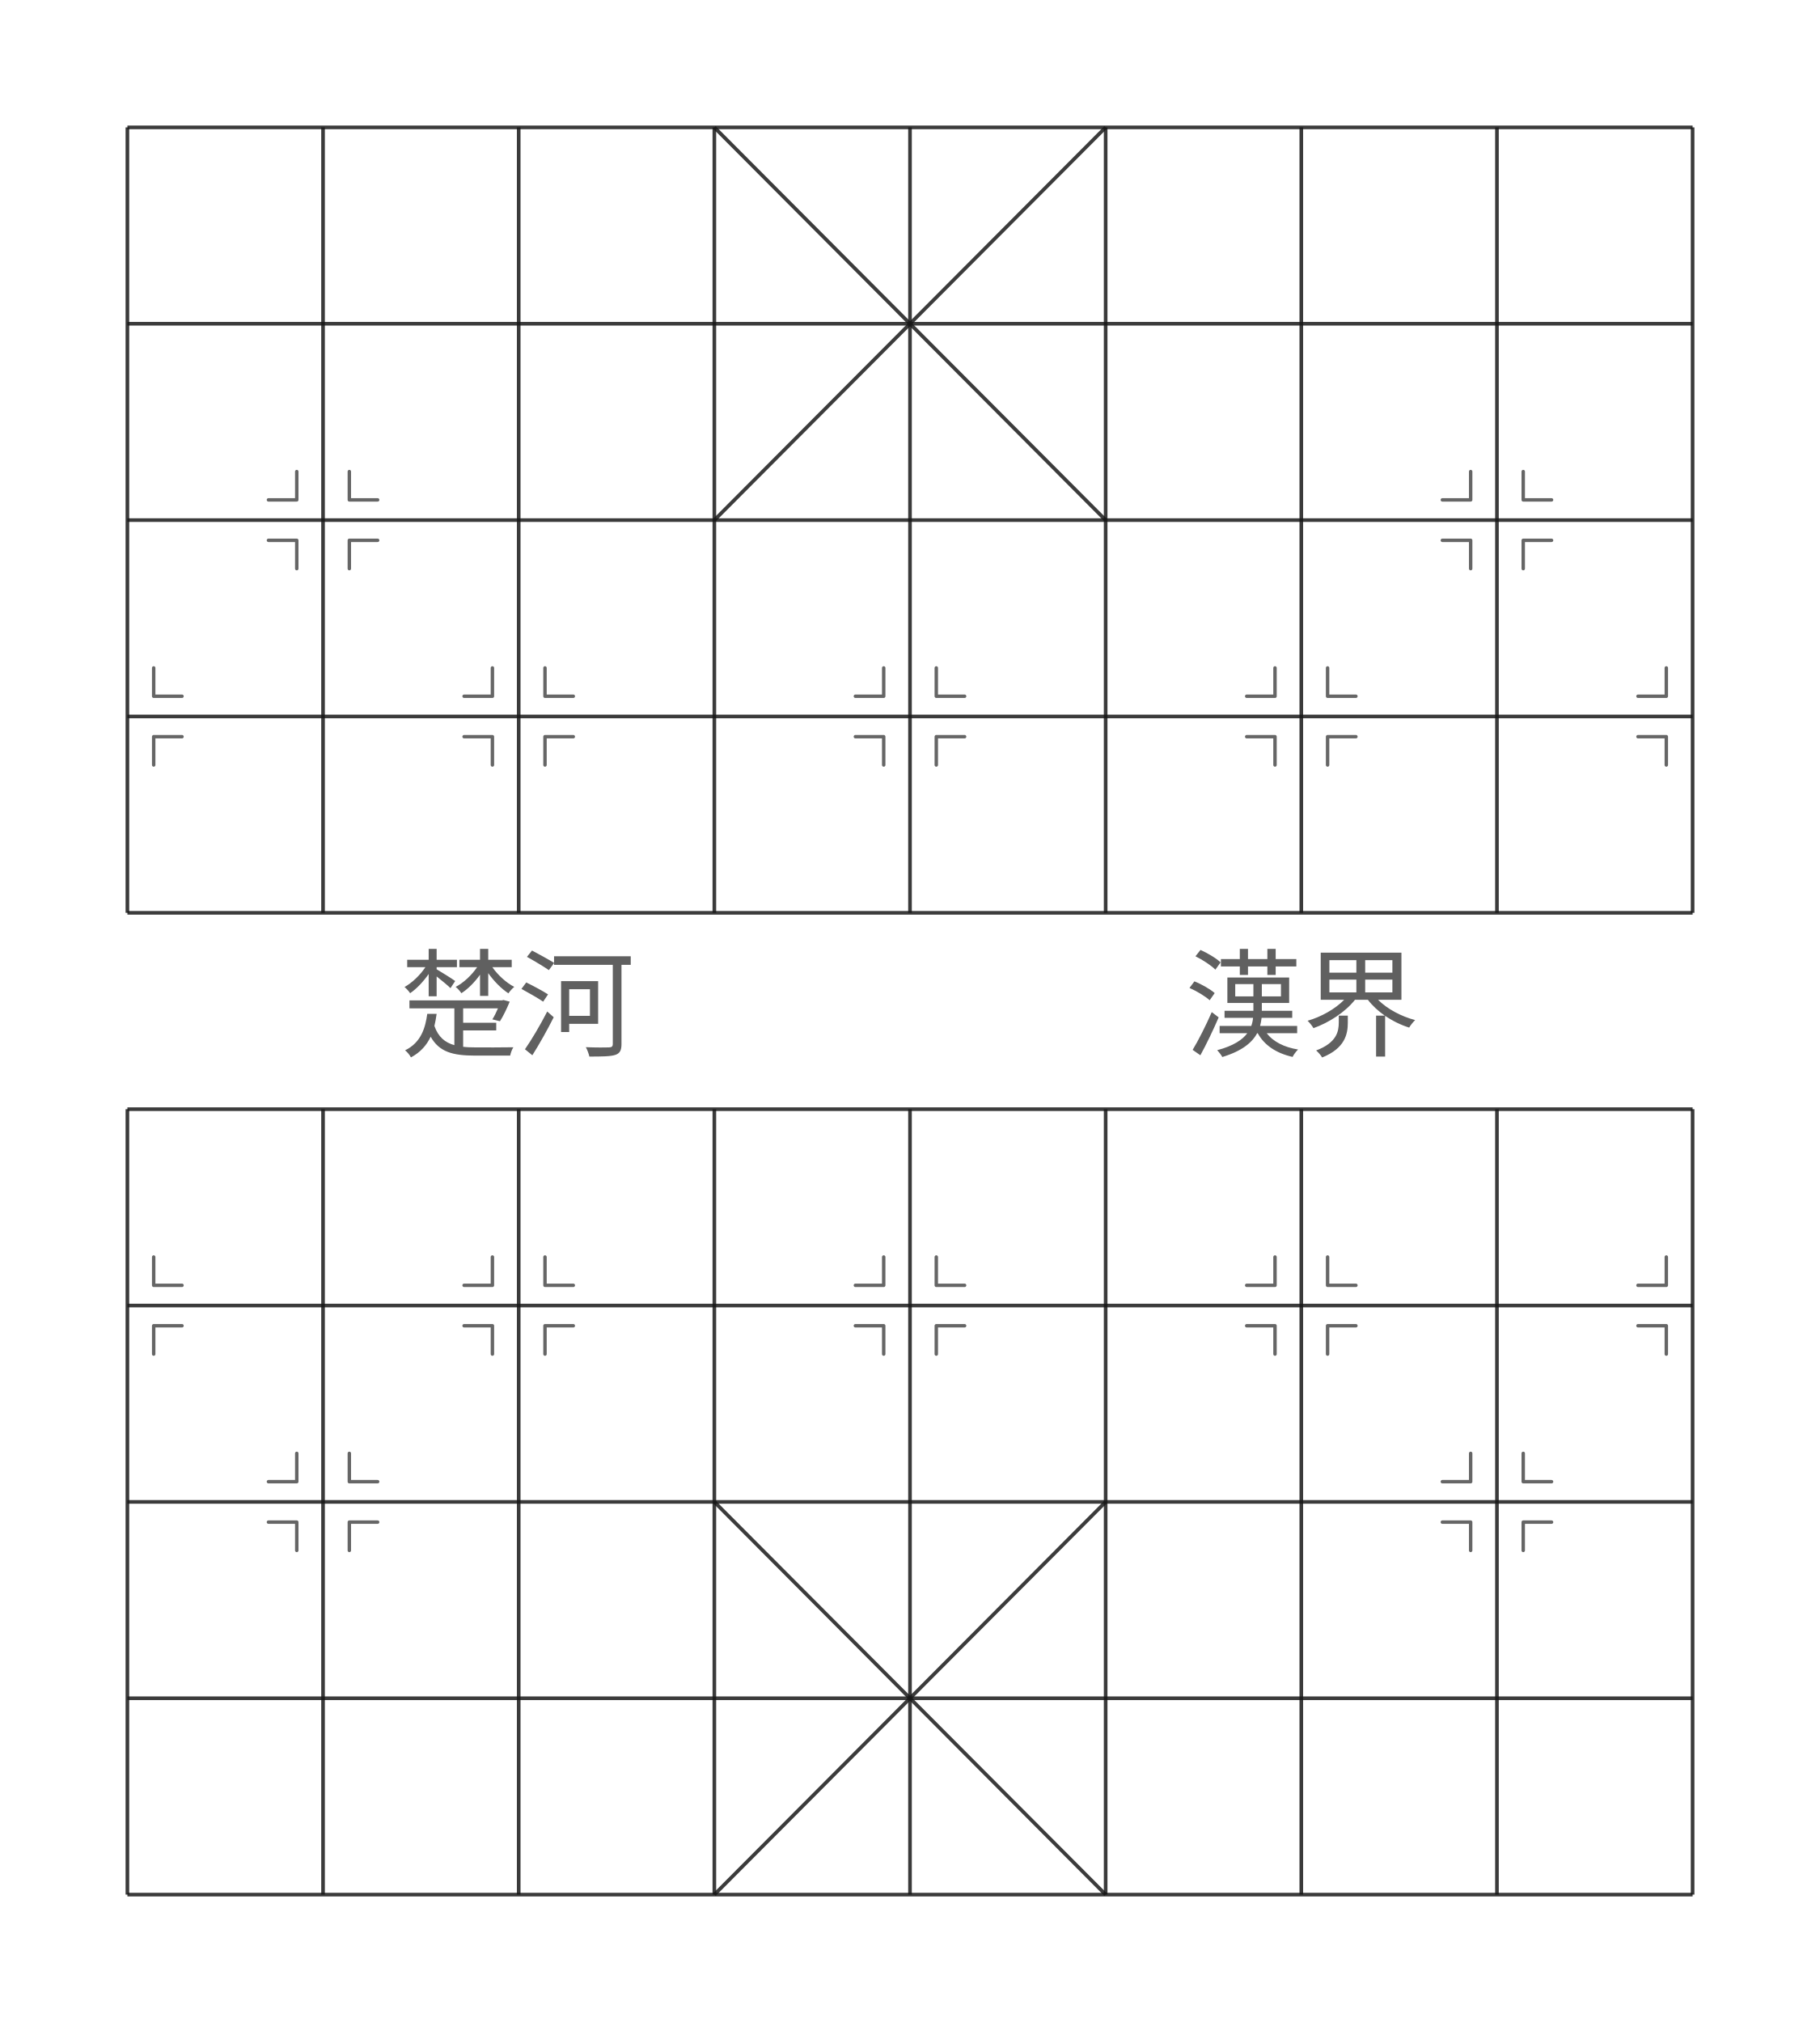
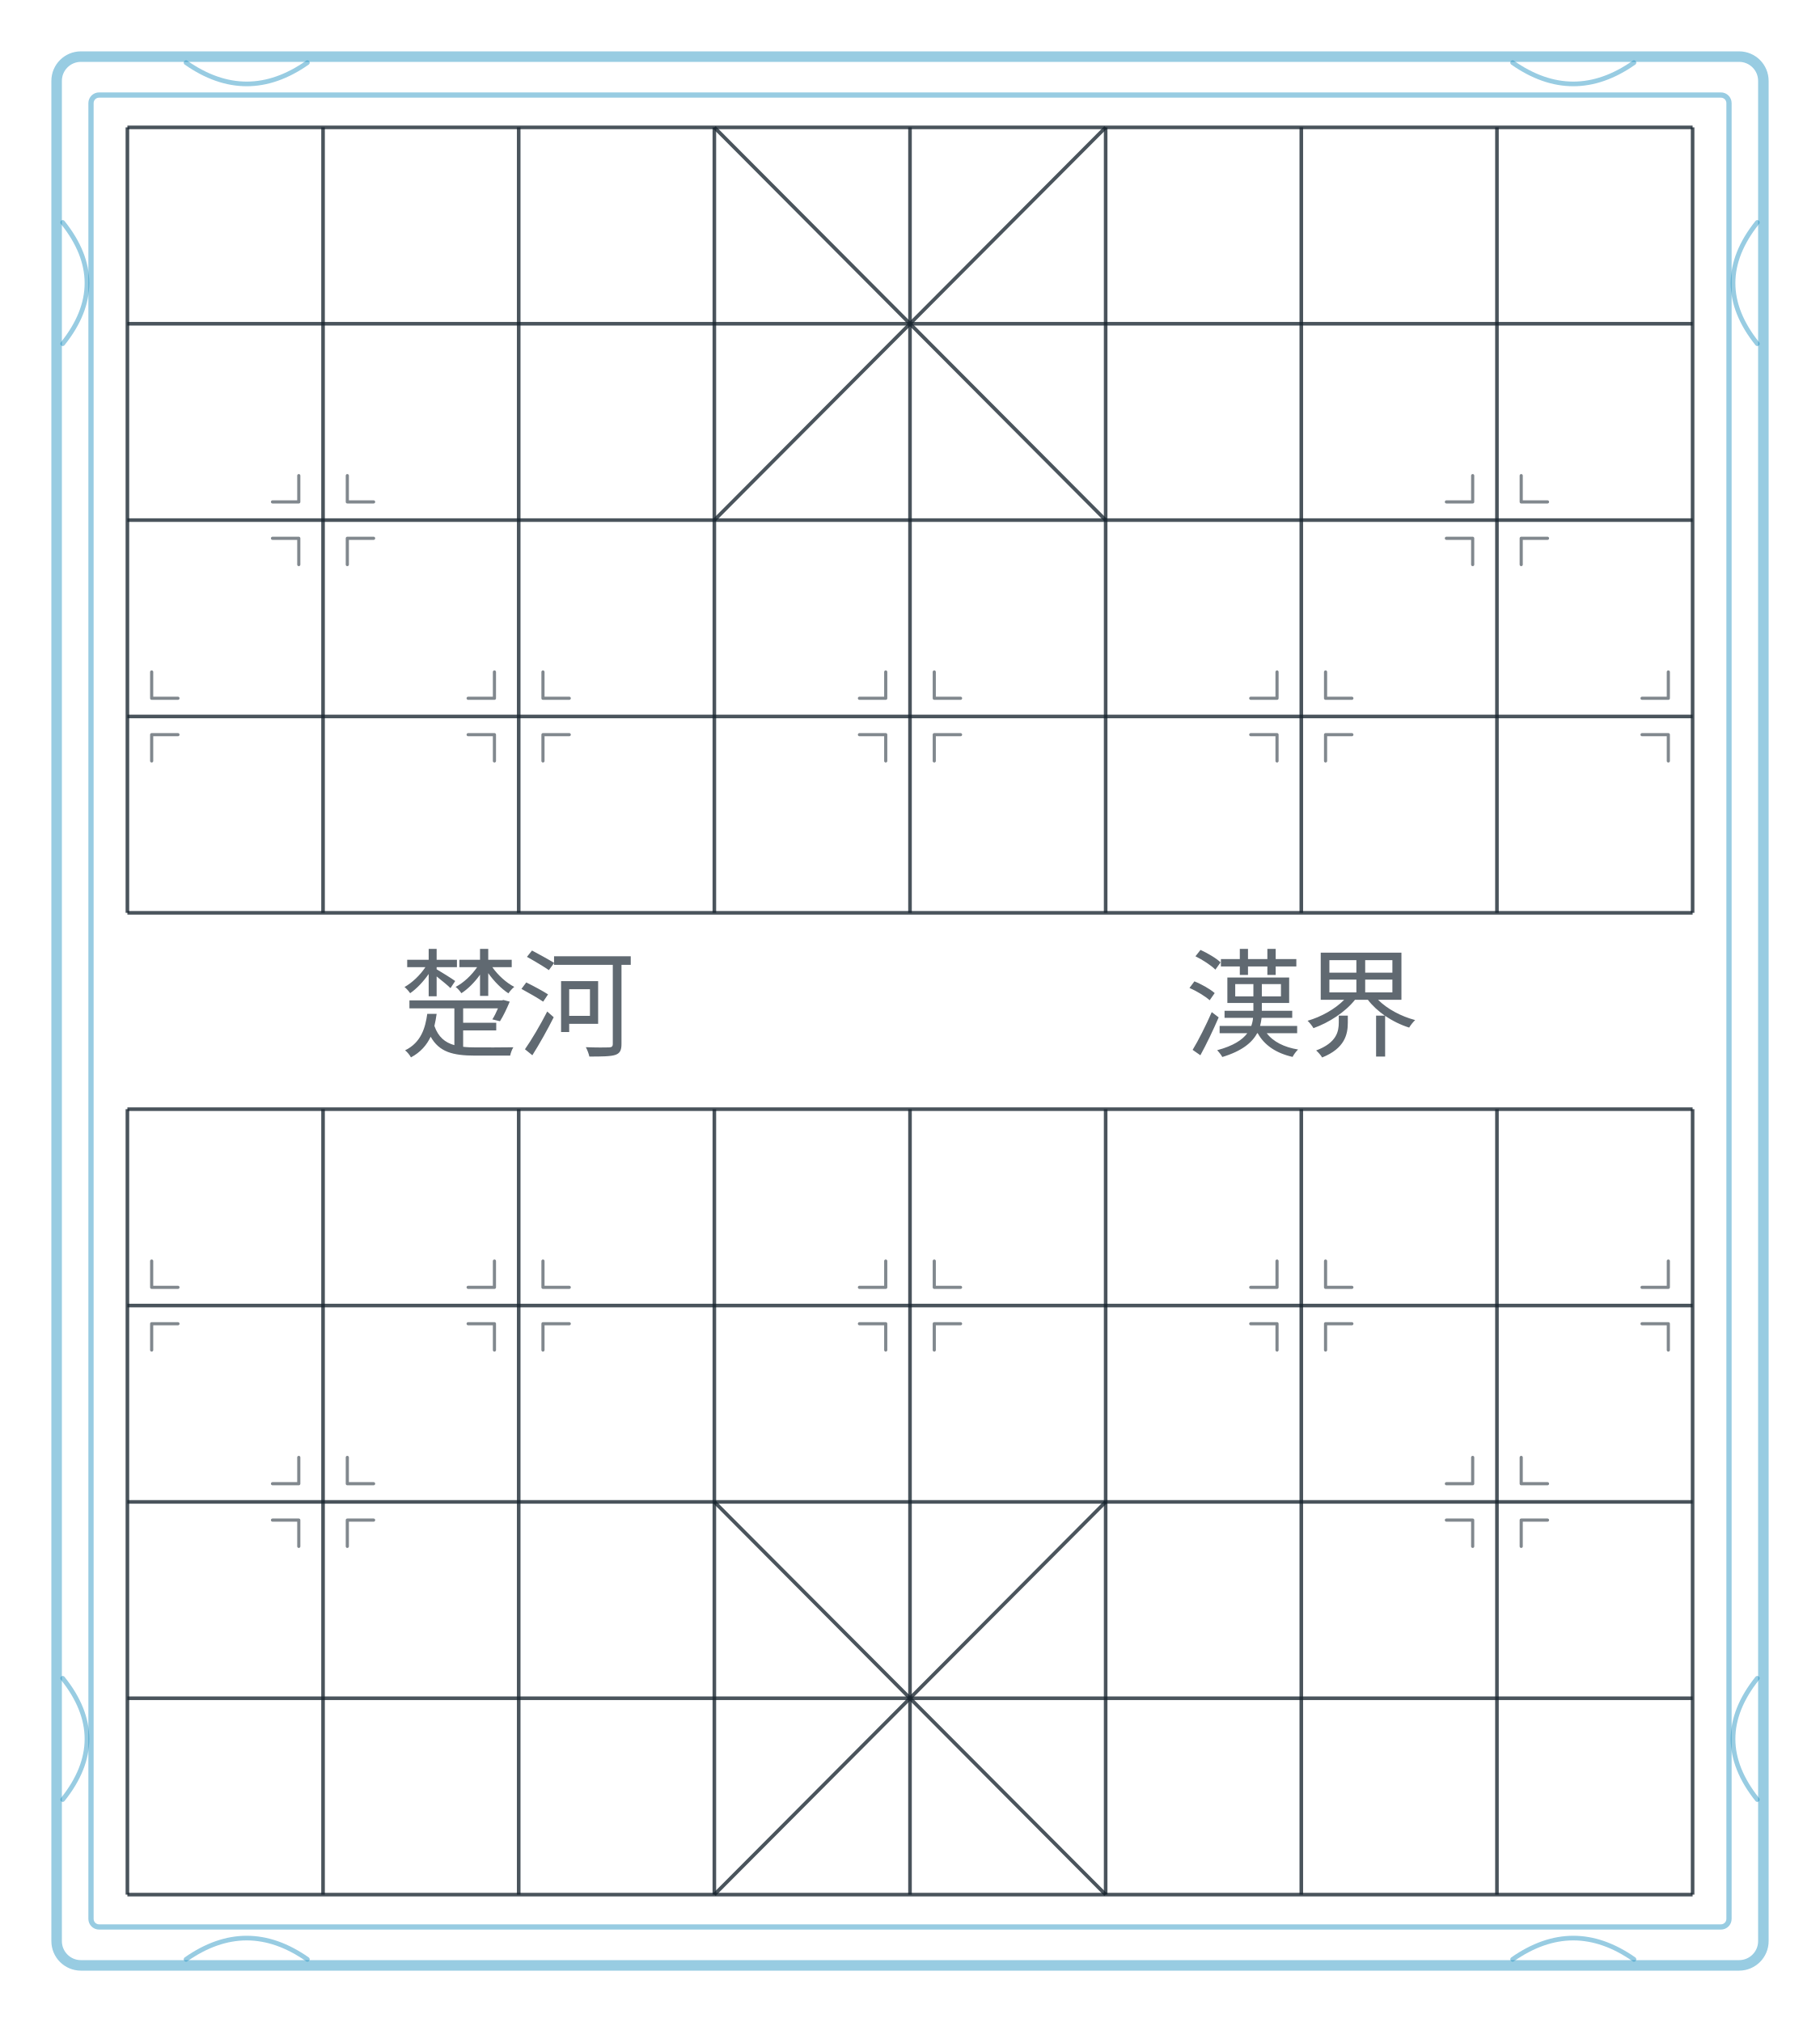
<svg xmlns="http://www.w3.org/2000/svg" viewBox="0 0 900 1000" fill="none">
  <defs>
-     <filter id="lineGlow" x="-8%" y="-8%" width="116%" height="116%">
-       <feGaussianBlur stdDeviation="1.0" result="blur" />
-       <feColorMatrix in="blur" type="matrix" values="0 0 0 0 0.02 0 0 0 0 0.56 0 0 0 0 1 0 0 0 0.42 0" />
-       <feMerge>
-         <feMergeNode />
-         <feMergeNode in="SourceGraphic" />
-       </feMerge>
-     </filter>
    <g id="pointMark" fill="none" stroke-linecap="round" stroke-linejoin="round">
-       <path d="M-27 -10H-13V-24 M27 -10H13V-24 M-27 10H-13V24 M27 10H13V24" />
+       <path d="M-25 -9H-12V-22 M25 -9H12V-22 M-25 9H-12V22 M25 9H12V22" />
    </g>
    <g id="pointMarkLeftEdge" fill="none" stroke-linecap="round" stroke-linejoin="round">
-       <path d="M27 -10H13V-24 M27 10H13V24" />
+       <path d="M25 -9H12V-22 M25 9H12V22" />
    </g>
    <g id="pointMarkRightEdge" fill="none" stroke-linecap="round" stroke-linejoin="round">
-       <path d="M-27 -10H-13V-24 M-27 10H-13V24" />
+       <path d="M-25 -9H-12V-22 M-25 9H-12V22" />
    </g>
  </defs>
  <rect width="900" height="1000" fill="transparent" />
-   <g stroke="#171717" stroke-opacity="0.84" stroke-width="1.8" stroke-linecap="butt">
+   <g stroke="#0b86ba" stroke-opacity="0.42" fill="none" stroke-linejoin="round">
+     <rect x="28" y="28" width="844" height="944" rx="12" stroke-width="5.2" />
+     <rect x="45" y="47" width="810" height="906" rx="4" stroke-width="2.6" />
+     <path d="M92 31C112 45 132 45 152 31M748 31C768 45 788 45 808 31M92 969C112 955 132 955 152 969M748 969C768 955 788 955 808 969" stroke-width="2.3" stroke-linecap="round" />
+     <path d="M31 110C47 130 47 150 31 170M869 110C853 130 853 150 869 170M31 830C47 850 47 870 31 890M869 830C853 850 853 870 869 890" stroke-width="2.3" stroke-linecap="round" />
+   </g>
+   <g stroke="#17242f" stroke-opacity="0.78" stroke-width="1.78" stroke-linecap="butt">
    <path d="M63 63V451.444M63 548.556V937M159.75 63V451.444M159.75 548.556V937M256.5 63V451.444M256.5 548.556V937M353.25 63V451.444M353.25 548.556V937M450 63V451.444M450 548.556V937M546.75 63V451.444M546.75 548.556V937M643.5 63V451.444M643.5 548.556V937M740.25 63V451.444M740.25 548.556V937M837 63V451.444M837 548.556V937" />
    <path d="M63 63H837M63 160.111H837M63 257.222H837M63 354.333H837M63 451.444H837M63 548.556H837M63 645.667H837M63 742.778H837M63 839.889H837M63 937H837" />
    <path d="M353.25 63L546.75 257.222M546.75 63L353.25 257.222M353.25 742.778L546.75 937M546.75 742.778L353.25 937" />
  </g>
-   <g stroke="#171717" stroke-opacity="0.66" stroke-width="1.7">
+   <g stroke="#17242f" stroke-opacity="0.54" stroke-width="1.56">
    <use href="#pointMark" transform="translate(159.75 257.222)" />
    <use href="#pointMark" transform="translate(740.25 257.222)" />
    <use href="#pointMark" transform="translate(159.75 742.778)" />
    <use href="#pointMark" transform="translate(740.25 742.778)" />
    <use href="#pointMarkLeftEdge" transform="translate(63 354.333)" />
    <use href="#pointMark" transform="translate(256.5 354.333)" />
    <use href="#pointMark" transform="translate(450 354.333)" />
    <use href="#pointMark" transform="translate(643.5 354.333)" />
    <use href="#pointMarkRightEdge" transform="translate(837 354.333)" />
    <use href="#pointMarkLeftEdge" transform="translate(63 645.667)" />
    <use href="#pointMark" transform="translate(256.5 645.667)" />
    <use href="#pointMark" transform="translate(450 645.667)" />
    <use href="#pointMark" transform="translate(643.5 645.667)" />
    <use href="#pointMarkRightEdge" transform="translate(837 645.667)" />
  </g>
-   <g fill="#171717" fill-opacity="0.68" font-family="KaiTi, STKaiti, SimSun, serif" font-size="58" text-anchor="middle">
+   <g fill="#17242f" fill-opacity="0.68" font-family="KaiTi, STKaiti, SimSun, serif" font-size="58" text-anchor="middle">
    <text x="256" y="518">楚河</text>
    <text x="644" y="518">漢界</text>
  </g>
</svg>
